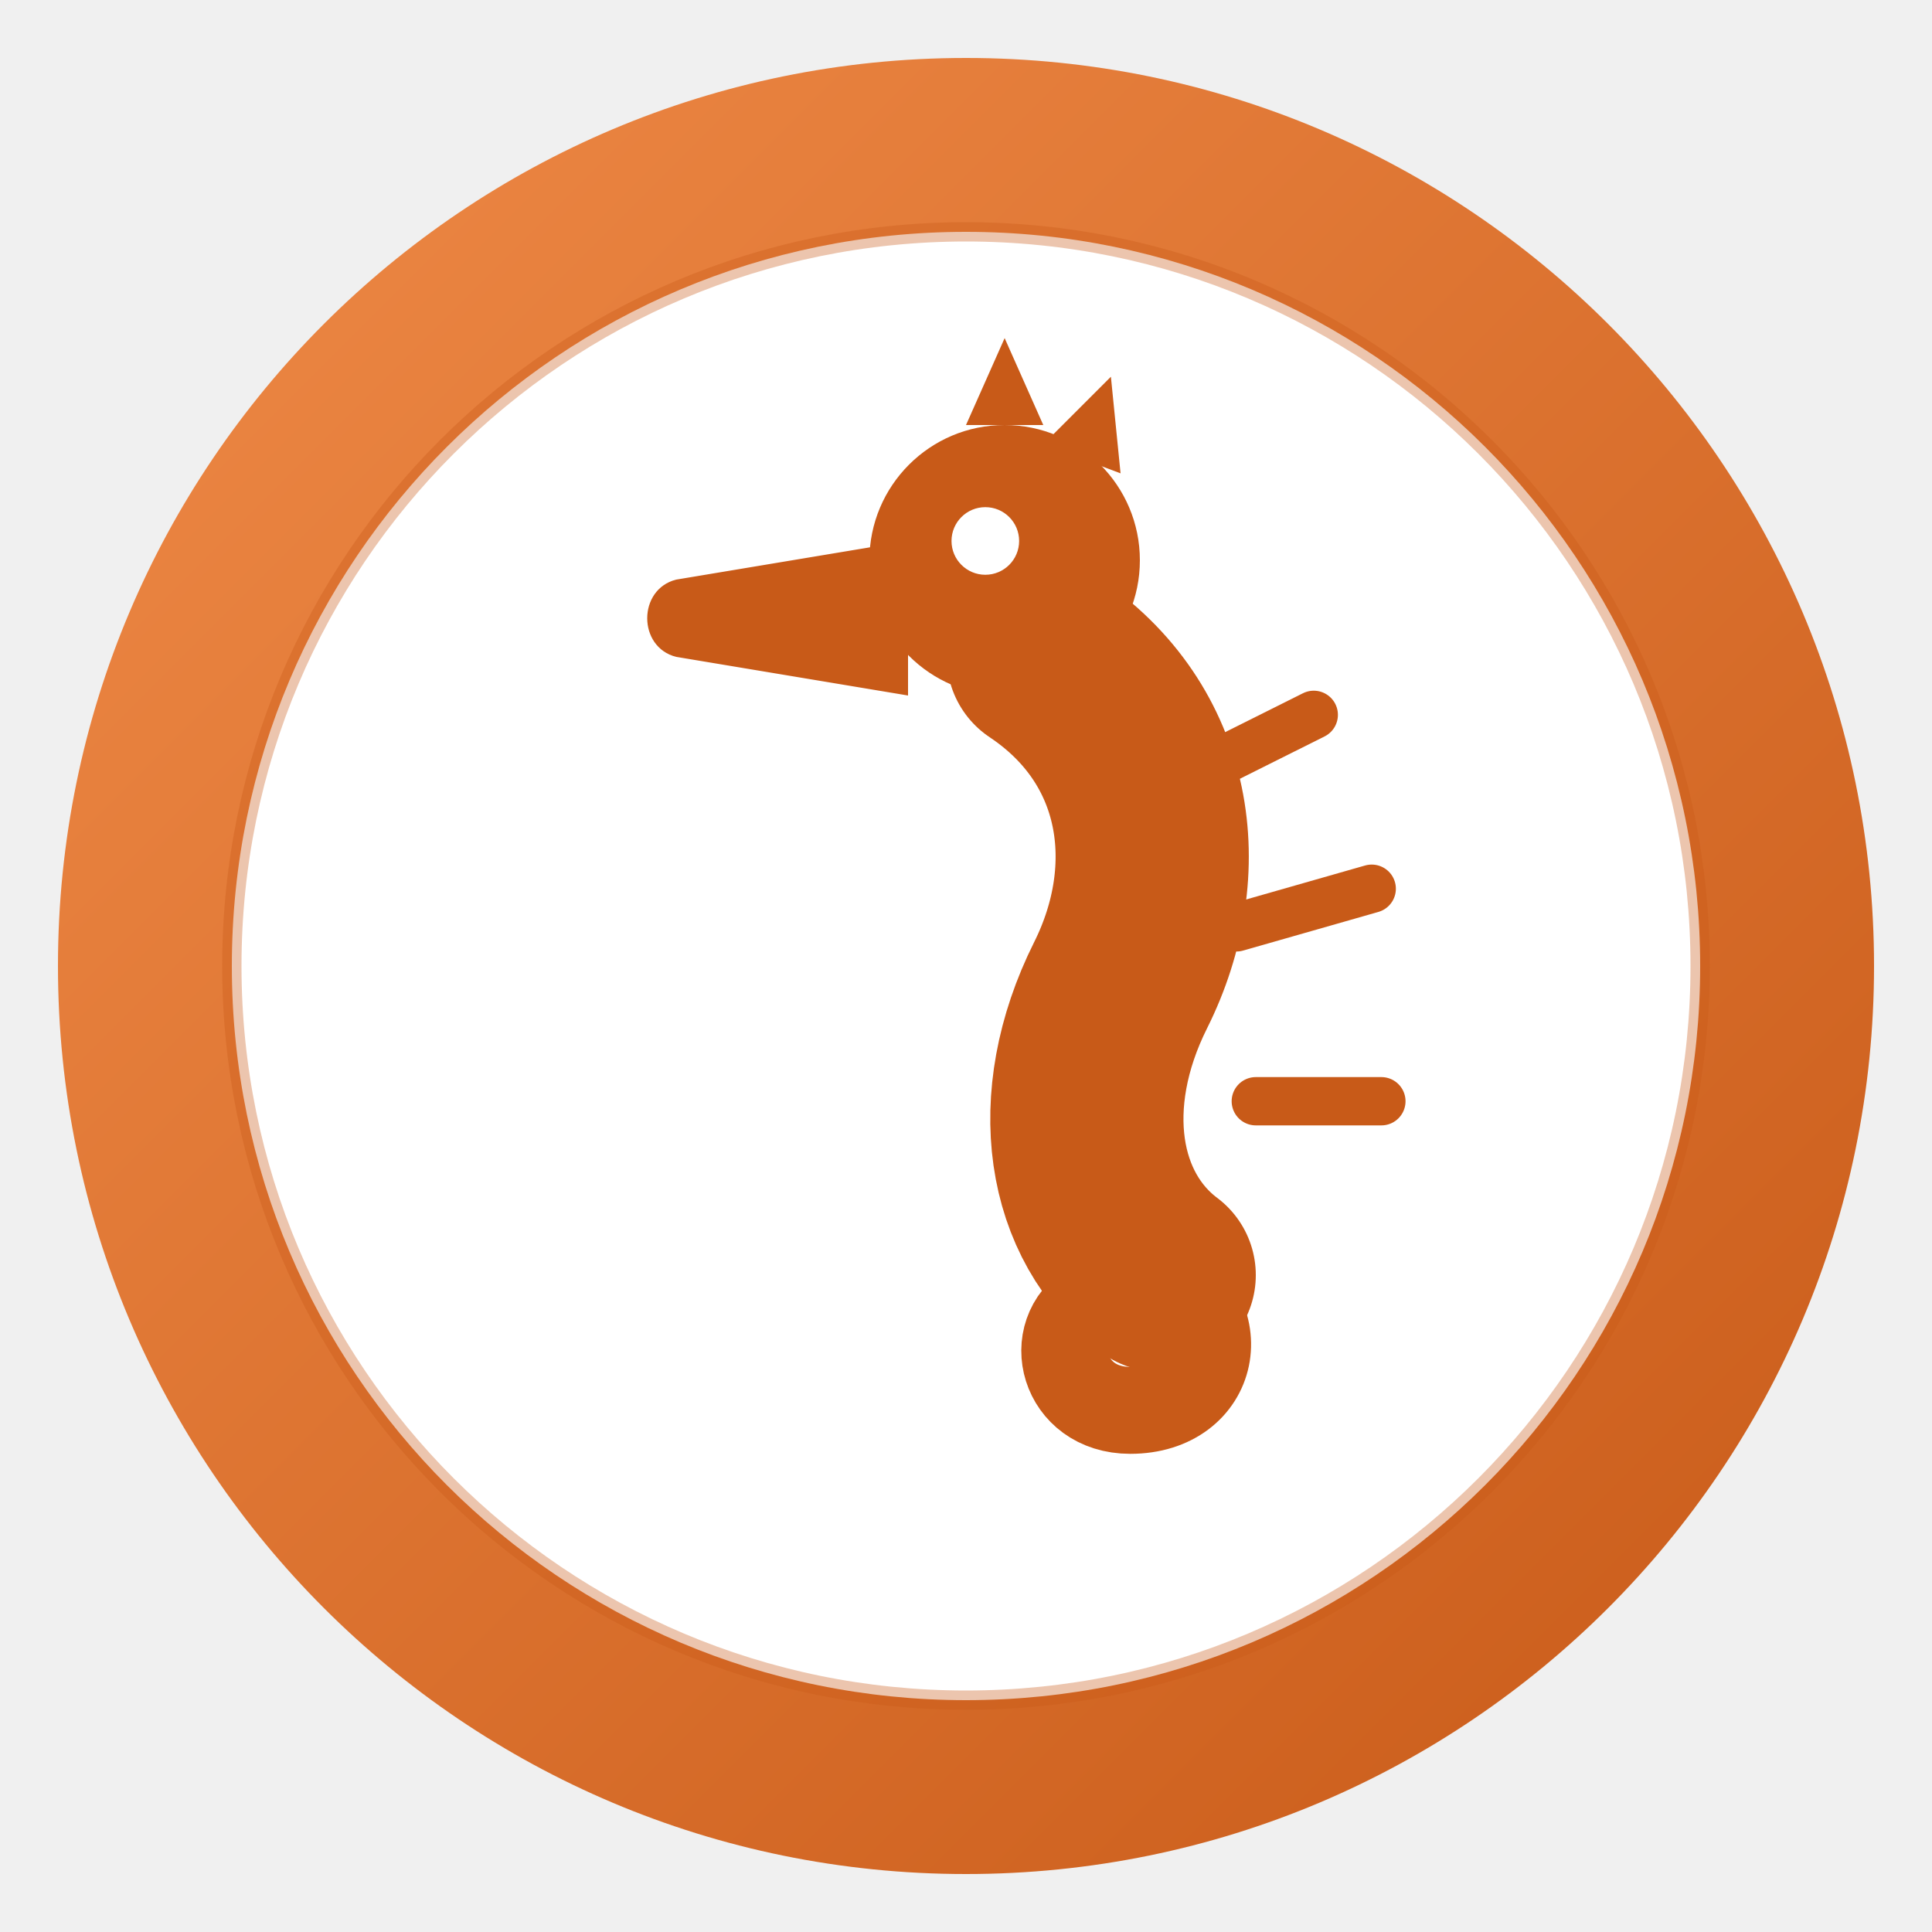
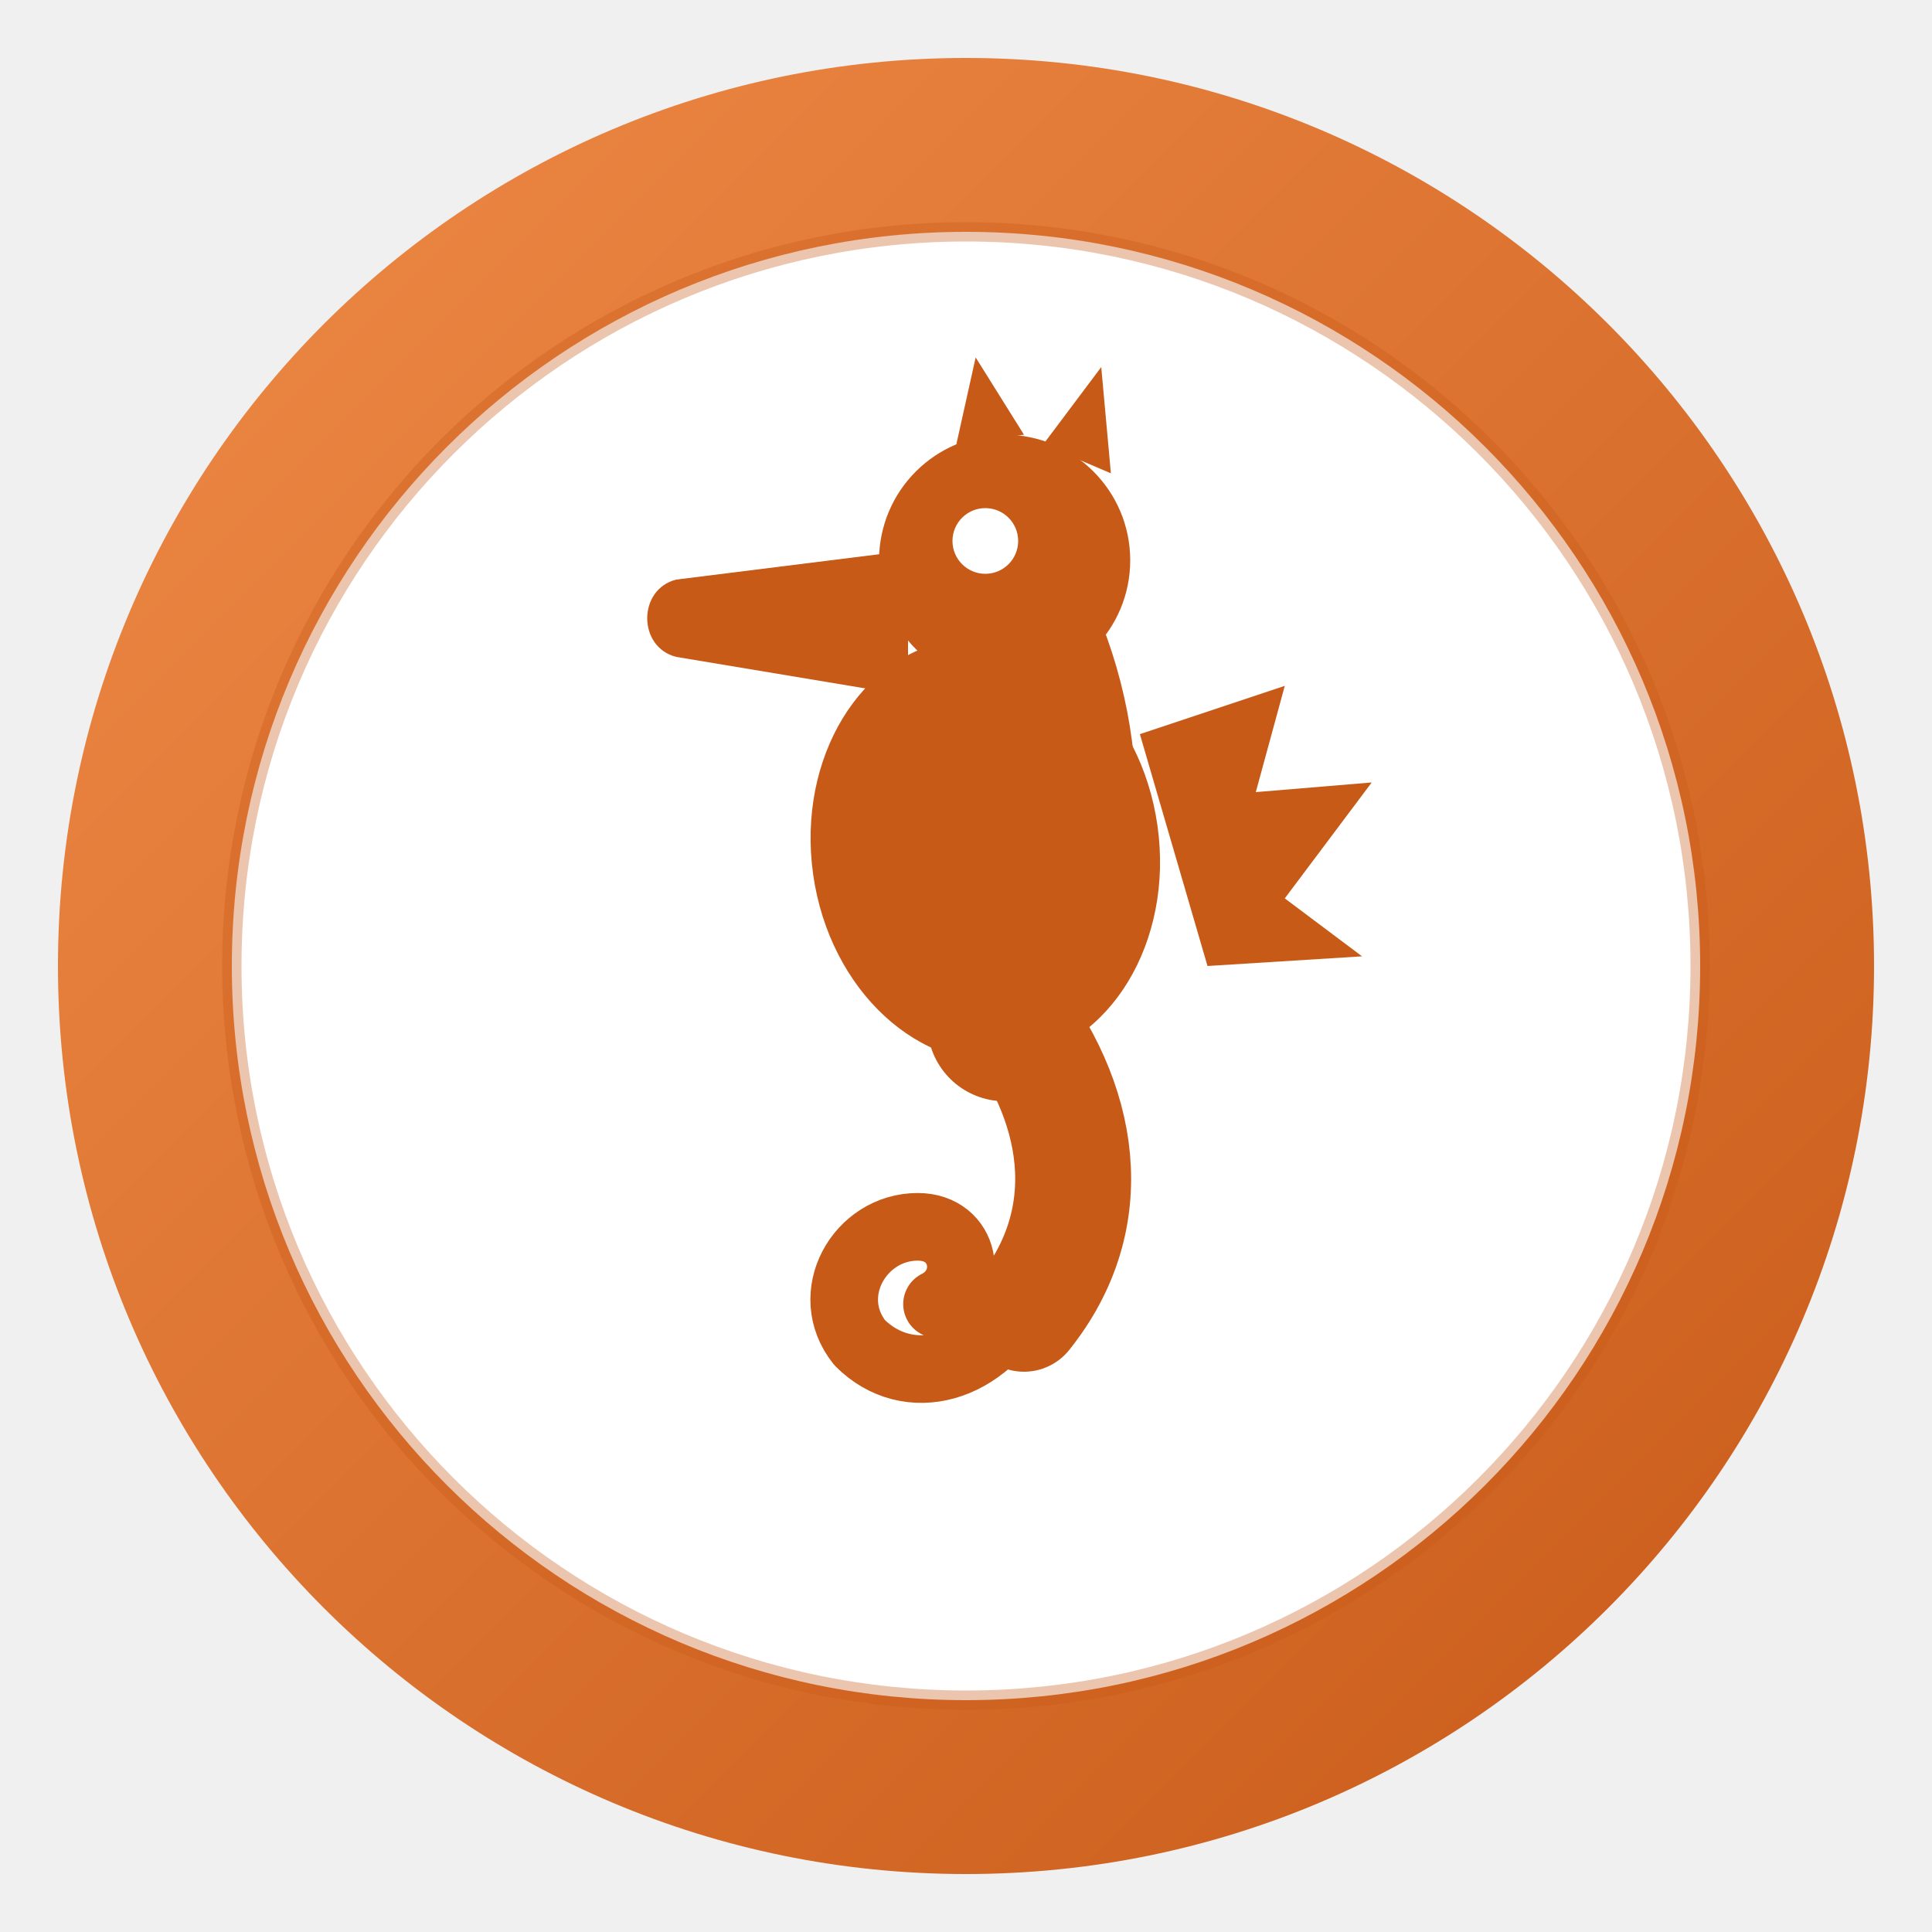
<svg xmlns="http://www.w3.org/2000/svg" viewBox="0 0 200 200" role="img" aria-label="Seepferdchen">
  <defs>
    <linearGradient id="g" x1="0" y1="0" x2="1" y2="1">
      <stop offset="0" stop-color="#EF8A47" />
      <stop offset="1" stop-color="#C85A18" />
    </linearGradient>
  </defs>
  <circle cx="100" cy="100" r="94" fill="url(#g)" />
  <circle cx="100" cy="100" r="76" fill="#FFFFFF" />
  <circle cx="100" cy="100" r="76" fill="none" stroke="#C85A18" stroke-width="2" opacity=".35" />
  <g fill="#C85A18" stroke="none">
-     <circle cx="104" cy="58" r="14" />
-     <path d="M94 56l-24 4c-4 1-4 7 0 8l24 4z" />
-     <path d="M100 44l4-9 4 9zM108 46l7-7 1 10z" />
+     <circle cx="104" cy="58" r="13" />
+     <path d="M94 57l-24 3c-4 1-4 7 0 8l24 4z" />
+     <path d="M99 46l2-9 5 8zM108 46l6-8 1 11z" />
+     <ellipse cx="102" cy="88" rx="18" ry="22" transform="rotate(-8 102 88)" />
+     <path d="M118 76l15-5-3 11 12-1-9 12 8 6-16 1z" />
  </g>
  <g fill="none" stroke="#C85A18" stroke-linecap="round" stroke-linejoin="round">
-     <path d="M108 68c12 8 14 22 8 34-6 12-4 24 4 30" stroke-width="20" />
-     <path d="M120 132c8 4 6 14-3 14-7 0-9-8-4-11" stroke-width="9" />
-     <path d="M124 80l12-6m-8 22l14-4m-12 22l13 0" stroke-width="5" />
+     <path d="M106 66c6 14 4 28-2 40" stroke-width="16" />
+     <path d="M104 104c8 10 10 22 2 32" stroke-width="12" />
+     <path d="M106 134c-4 8-12 10-17 5-4-5 0-12 6-12 5 0 6 6 2 8" stroke-width="7" />
  </g>
-   <circle cx="102" cy="56" r="3.5" fill="#fff" />
+   <circle cx="102" cy="56" r="3.4" fill="#fff" />
</svg>
